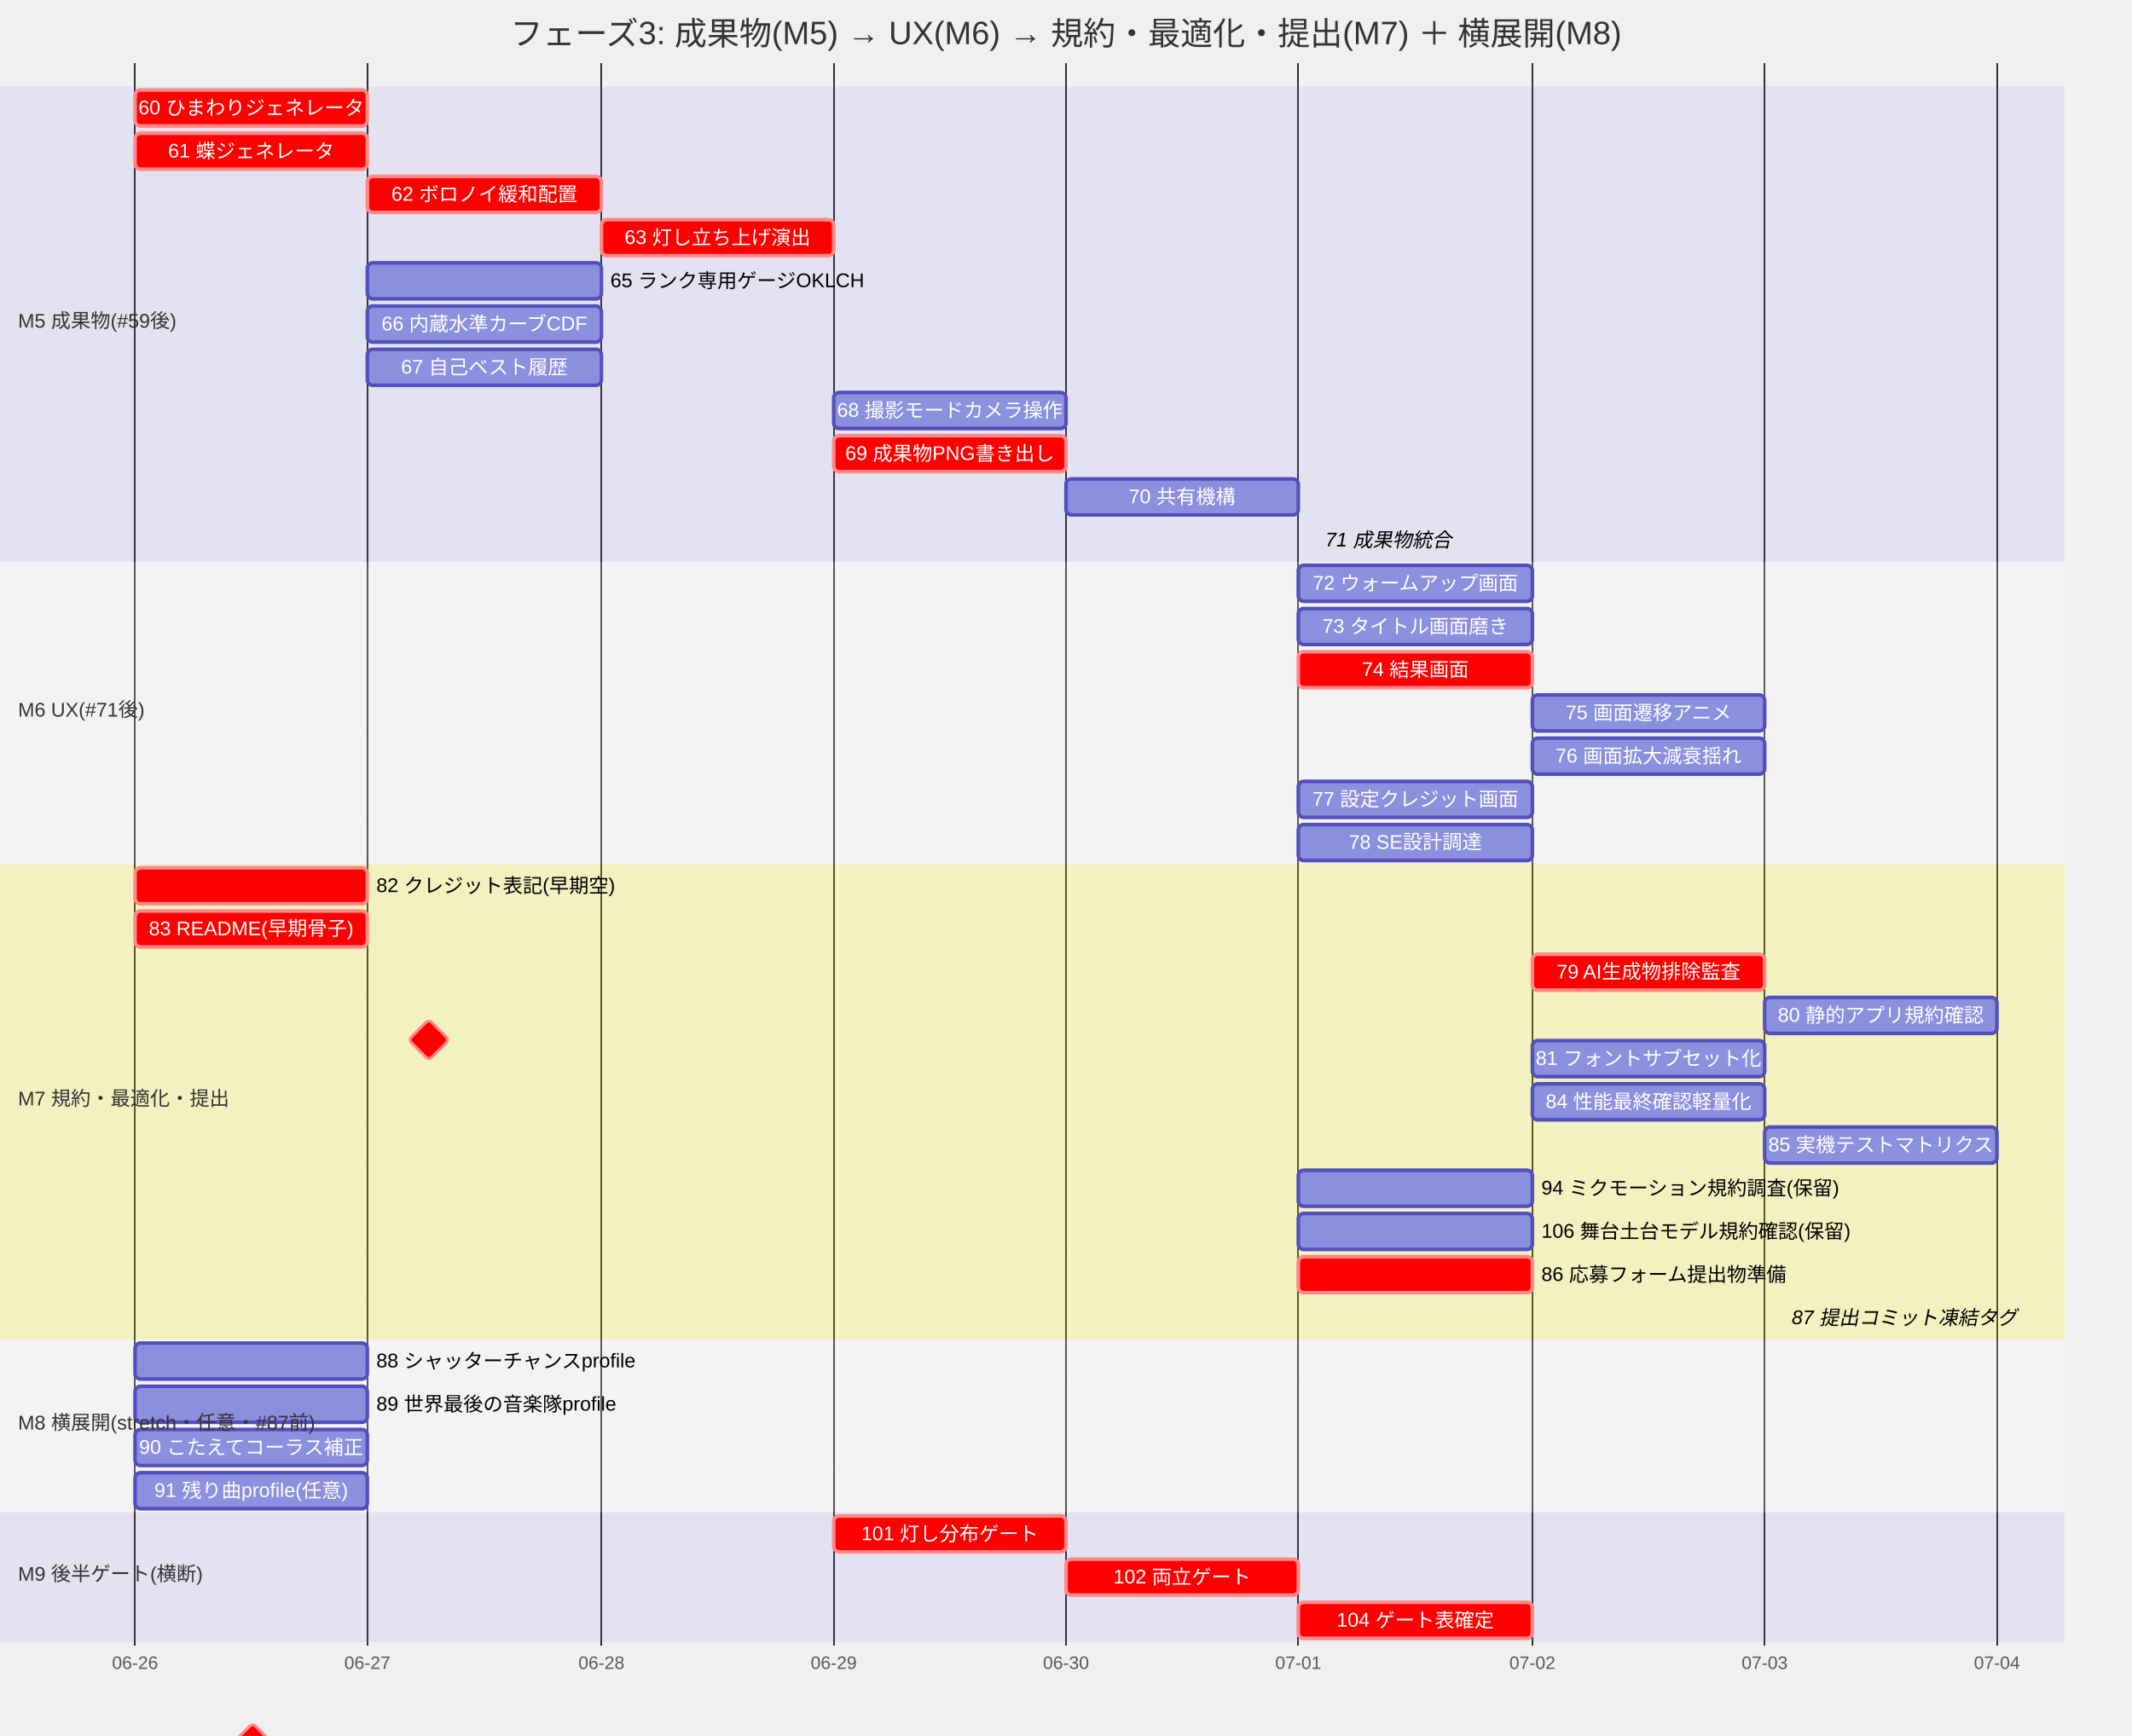
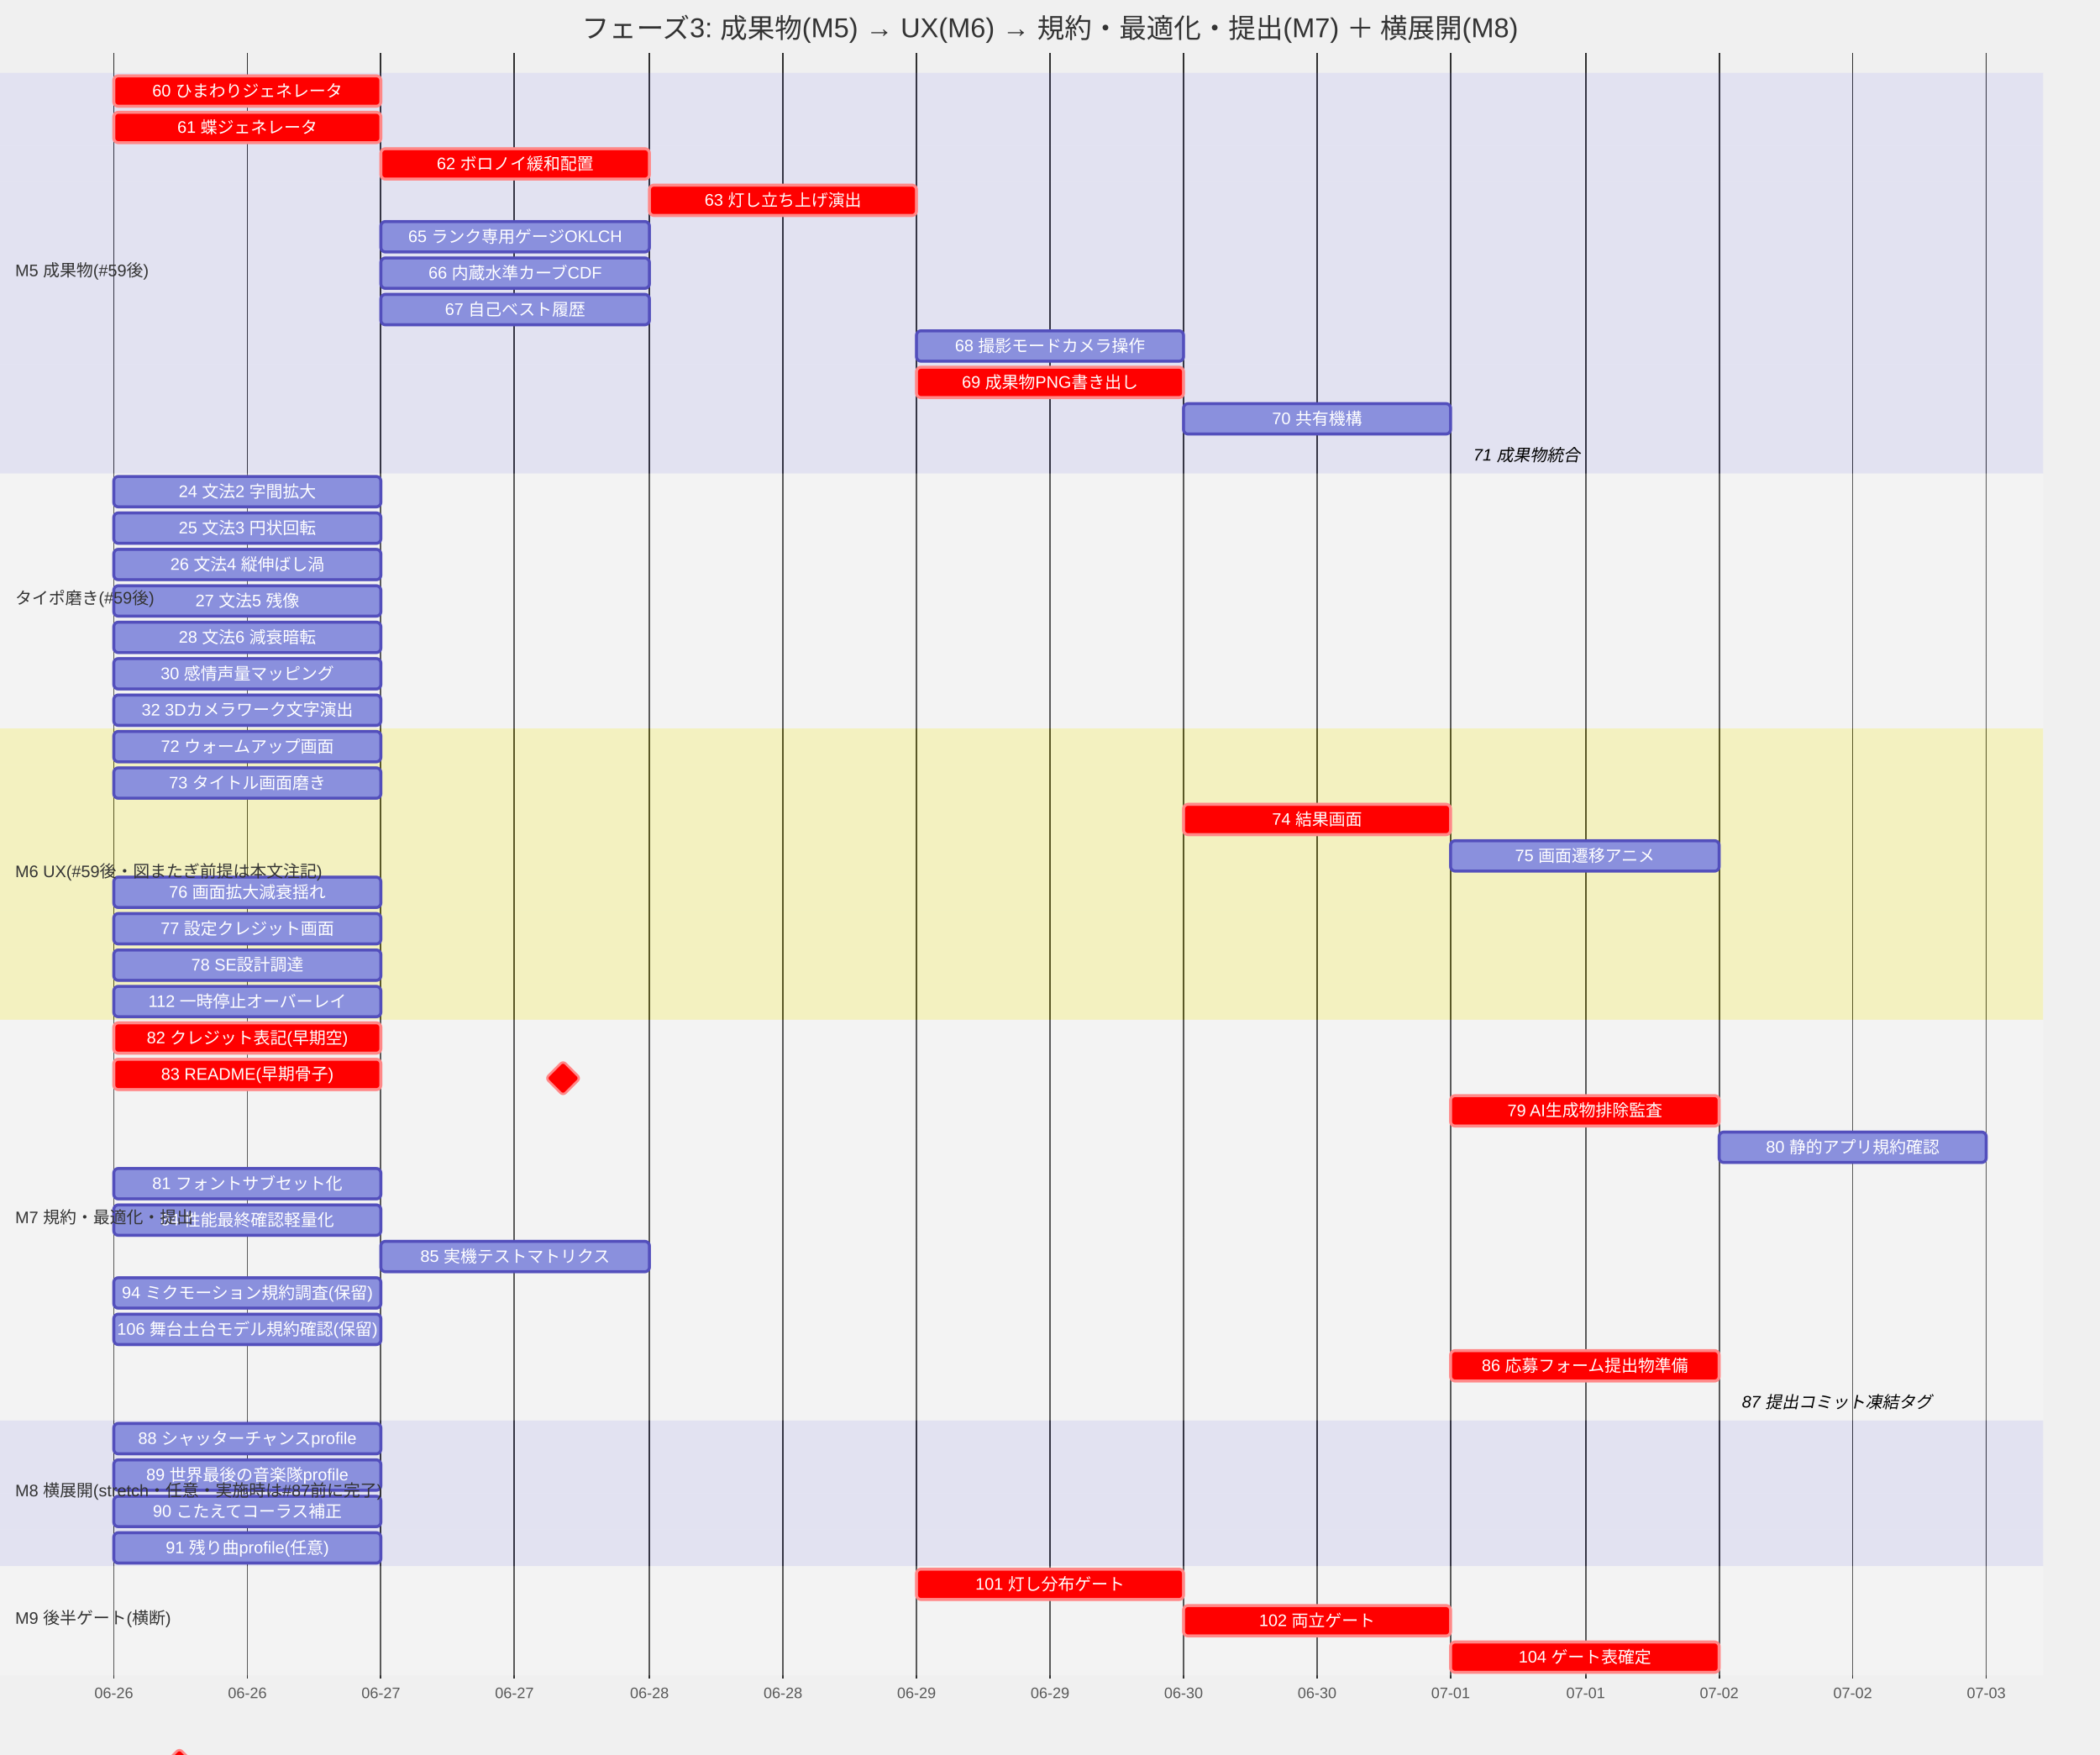
- <svg xmlns="http://www.w3.org/2000/svg" id="my-svg" width="100%" viewBox="0 0 1184 964" style="max-width: 1184px; background-color: white;" role="graphics-document document" aria-roledescription="gantt">
+ <svg xmlns="http://www.w3.org/2000/svg" id="my-svg" width="100%" viewBox="0 0 1384 1156" style="max-width: 1384px; background-color: white;" role="graphics-document document" aria-roledescription="gantt">
  <style>#my-svg{font-family:"trebuchet ms",verdana,arial,sans-serif;font-size:16px;fill:#333;}@keyframes edge-animation-frame{from{stroke-dashoffset:0;}}@keyframes dash{to{stroke-dashoffset:0;}}#my-svg .edge-animation-slow{stroke-dasharray:9,5!important;stroke-dashoffset:900;animation:dash 50s linear infinite;stroke-linecap:round;}#my-svg .edge-animation-fast{stroke-dasharray:9,5!important;stroke-dashoffset:900;animation:dash 20s linear infinite;stroke-linecap:round;}#my-svg .error-icon{fill:#552222;}#my-svg .error-text{fill:#552222;stroke:#552222;}#my-svg .edge-thickness-normal{stroke-width:1px;}#my-svg .edge-thickness-thick{stroke-width:3.5px;}#my-svg .edge-pattern-solid{stroke-dasharray:0;}#my-svg .edge-thickness-invisible{stroke-width:0;fill:none;}#my-svg .edge-pattern-dashed{stroke-dasharray:3;}#my-svg .edge-pattern-dotted{stroke-dasharray:2;}#my-svg .marker{fill:#333333;stroke:#333333;}#my-svg .marker.cross{stroke:#333333;}#my-svg svg{font-family:"trebuchet ms",verdana,arial,sans-serif;font-size:16px;}#my-svg p{margin:0;}#my-svg .mermaid-main-font{font-family:"trebuchet ms",verdana,arial,sans-serif;}#my-svg .exclude-range{fill:#eeeeee;}#my-svg .section{stroke:none;opacity:0.2;}#my-svg .section0{fill:rgba(102, 102, 255, 0.49);}#my-svg .section2{fill:#fff400;}#my-svg .section1,#my-svg .section3{fill:white;opacity:0.2;}#my-svg .sectionTitle0{fill:#333;}#my-svg .sectionTitle1{fill:#333;}#my-svg .sectionTitle2{fill:#333;}#my-svg .sectionTitle3{fill:#333;}#my-svg .sectionTitle{text-anchor:start;font-family:"trebuchet ms",verdana,arial,sans-serif;}#my-svg .grid .tick{stroke:lightgrey;opacity:0.8;shape-rendering:crispEdges;}#my-svg .grid .tick text{font-family:"trebuchet ms",verdana,arial,sans-serif;fill:#333;}#my-svg .grid path{stroke-width:0;}#my-svg .today{fill:none;stroke:red;stroke-width:2px;}#my-svg .task{stroke-width:2;}#my-svg .taskText{text-anchor:middle;font-family:"trebuchet ms",verdana,arial,sans-serif;}#my-svg .taskTextOutsideRight{fill:black;text-anchor:start;font-family:"trebuchet ms",verdana,arial,sans-serif;}#my-svg .taskTextOutsideLeft{fill:black;text-anchor:end;}#my-svg .task.clickable{cursor:pointer;}#my-svg .taskText.clickable{cursor:pointer;fill:#003163!important;font-weight:bold;}#my-svg .taskTextOutsideLeft.clickable{cursor:pointer;fill:#003163!important;font-weight:bold;}#my-svg .taskTextOutsideRight.clickable{cursor:pointer;fill:#003163!important;font-weight:bold;}#my-svg .taskText0,#my-svg .taskText1,#my-svg .taskText2,#my-svg .taskText3{fill:white;}#my-svg .task0,#my-svg .task1,#my-svg .task2,#my-svg .task3{fill:#8a90dd;stroke:#534fbc;}#my-svg .taskTextOutside0,#my-svg .taskTextOutside2{fill:black;}#my-svg .taskTextOutside1,#my-svg .taskTextOutside3{fill:black;}#my-svg .active0,#my-svg .active1,#my-svg .active2,#my-svg .active3{fill:#bfc7ff;stroke:#534fbc;}#my-svg .activeText0,#my-svg .activeText1,#my-svg .activeText2,#my-svg .activeText3{fill:black!important;}#my-svg .done0,#my-svg .done1,#my-svg .done2,#my-svg .done3{stroke:grey;fill:lightgrey;stroke-width:2;}#my-svg .doneText0,#my-svg .doneText1,#my-svg .doneText2,#my-svg .doneText3{fill:black!important;}#my-svg .doneText0.taskTextOutsideLeft,#my-svg .doneText0.taskTextOutsideRight,#my-svg .doneText1.taskTextOutsideLeft,#my-svg .doneText1.taskTextOutsideRight,#my-svg .doneText2.taskTextOutsideLeft,#my-svg .doneText2.taskTextOutsideRight,#my-svg .doneText3.taskTextOutsideLeft,#my-svg .doneText3.taskTextOutsideRight{fill:black!important;}#my-svg .crit0,#my-svg .crit1,#my-svg .crit2,#my-svg .crit3{stroke:#ff8888;fill:red;stroke-width:2;}#my-svg .activeCrit0,#my-svg .activeCrit1,#my-svg .activeCrit2,#my-svg .activeCrit3{stroke:#ff8888;fill:#bfc7ff;stroke-width:2;}#my-svg .doneCrit0,#my-svg .doneCrit1,#my-svg .doneCrit2,#my-svg .doneCrit3{stroke:#ff8888;fill:lightgrey;stroke-width:2;cursor:pointer;shape-rendering:crispEdges;}#my-svg .milestone{transform:rotate(45deg) scale(0.8,0.8);}#my-svg .milestoneText{font-style:italic;}#my-svg .doneCritText0,#my-svg .doneCritText1,#my-svg .doneCritText2,#my-svg .doneCritText3{fill:black!important;}#my-svg .doneCritText0.taskTextOutsideLeft,#my-svg .doneCritText0.taskTextOutsideRight,#my-svg .doneCritText1.taskTextOutsideLeft,#my-svg .doneCritText1.taskTextOutsideRight,#my-svg .doneCritText2.taskTextOutsideLeft,#my-svg .doneCritText2.taskTextOutsideRight,#my-svg .doneCritText3.taskTextOutsideLeft,#my-svg .doneCritText3.taskTextOutsideRight{fill:black!important;}#my-svg .vert{stroke:navy;}#my-svg .vertText{font-size:15px;text-anchor:middle;fill:navy!important;}#my-svg .activeCritText0,#my-svg .activeCritText1,#my-svg .activeCritText2,#my-svg .activeCritText3{fill:black!important;}#my-svg .titleText{text-anchor:middle;font-size:18px;fill:#333;font-family:"trebuchet ms",verdana,arial,sans-serif;}#my-svg .node .neo-node{stroke:#9370DB;}#my-svg [data-look="neo"].node rect,#my-svg [data-look="neo"].cluster rect,#my-svg [data-look="neo"].node polygon{stroke:#9370DB;filter:drop-shadow(1px 2px 2px rgba(185, 185, 185, 1));}#my-svg [data-look="neo"].node path{stroke:#9370DB;stroke-width:1px;}#my-svg [data-look="neo"].node .outer-path{filter:drop-shadow(1px 2px 2px rgba(185, 185, 185, 1));}#my-svg [data-look="neo"].node .neo-line path{stroke:#9370DB;filter:none;}#my-svg [data-look="neo"].node circle{stroke:#9370DB;filter:drop-shadow(1px 2px 2px rgba(185, 185, 185, 1));}#my-svg [data-look="neo"].node circle .state-start{fill:#000000;}#my-svg [data-look="neo"].icon-shape .icon{fill:#9370DB;filter:drop-shadow(1px 2px 2px rgba(185, 185, 185, 1));}#my-svg [data-look="neo"].icon-shape .icon-neo path{stroke:#9370DB;filter:drop-shadow(1px 2px 2px rgba(185, 185, 185, 1));}#my-svg :root{--mermaid-font-family:"trebuchet ms",verdana,arial,sans-serif;}</style>
  <g />
-   <g class="grid" transform="translate(75, 914)" fill="none" font-size="10" font-family="sans-serif" text-anchor="middle">
-     <path class="domain" stroke="currentColor" d="M0,-879V0H1034V-879" />
+   <g class="grid" transform="translate(75, 1106)" fill="none" font-size="10" font-family="sans-serif" text-anchor="middle">
+     <path class="domain" stroke="currentColor" d="M0,-1071V0H1234V-1071" />
    <g class="tick" opacity="1" transform="translate(0,0)">
-       <line stroke="currentColor" y2="-879" />
+       <line stroke="currentColor" y2="-1071" />
      <text fill="#000" y="3" dy="1em" stroke="none" font-size="10" style="text-anchor: middle;">06-26</text>
    </g>
-     <g class="tick" opacity="1" transform="translate(129,0)">
-       <line stroke="currentColor" y2="-879" />
+     <g class="tick" opacity="1" transform="translate(88,0)">
+       <line stroke="currentColor" y2="-1071" />
+       <text fill="#000" y="3" dy="1em" stroke="none" font-size="10" style="text-anchor: middle;">06-26</text>
+     </g>
+     <g class="tick" opacity="1" transform="translate(176,0)">
+       <line stroke="currentColor" y2="-1071" />
      <text fill="#000" y="3" dy="1em" stroke="none" font-size="10" style="text-anchor: middle;">06-27</text>
    </g>
-     <g class="tick" opacity="1" transform="translate(259,0)">
-       <line stroke="currentColor" y2="-879" />
+     <g class="tick" opacity="1" transform="translate(264,0)">
+       <line stroke="currentColor" y2="-1071" />
+       <text fill="#000" y="3" dy="1em" stroke="none" font-size="10" style="text-anchor: middle;">06-27</text>
+     </g>
+     <g class="tick" opacity="1" transform="translate(353,0)">
+       <line stroke="currentColor" y2="-1071" />
      <text fill="#000" y="3" dy="1em" stroke="none" font-size="10" style="text-anchor: middle;">06-28</text>
    </g>
-     <g class="tick" opacity="1" transform="translate(388,0)">
-       <line stroke="currentColor" y2="-879" />
+     <g class="tick" opacity="1" transform="translate(441,0)">
+       <line stroke="currentColor" y2="-1071" />
+       <text fill="#000" y="3" dy="1em" stroke="none" font-size="10" style="text-anchor: middle;">06-28</text>
+     </g>
+     <g class="tick" opacity="1" transform="translate(529,0)">
+       <line stroke="currentColor" y2="-1071" />
      <text fill="#000" y="3" dy="1em" stroke="none" font-size="10" style="text-anchor: middle;">06-29</text>
    </g>
-     <g class="tick" opacity="1" transform="translate(517,0)">
-       <line stroke="currentColor" y2="-879" />
+     <g class="tick" opacity="1" transform="translate(617,0)">
+       <line stroke="currentColor" y2="-1071" />
+       <text fill="#000" y="3" dy="1em" stroke="none" font-size="10" style="text-anchor: middle;">06-29</text>
+     </g>
+     <g class="tick" opacity="1" transform="translate(705,0)">
+       <line stroke="currentColor" y2="-1071" />
      <text fill="#000" y="3" dy="1em" stroke="none" font-size="10" style="text-anchor: middle;">06-30</text>
    </g>
-     <g class="tick" opacity="1" transform="translate(646,0)">
-       <line stroke="currentColor" y2="-879" />
+     <g class="tick" opacity="1" transform="translate(793,0)">
+       <line stroke="currentColor" y2="-1071" />
+       <text fill="#000" y="3" dy="1em" stroke="none" font-size="10" style="text-anchor: middle;">06-30</text>
+     </g>
+     <g class="tick" opacity="1" transform="translate(881,0)">
+       <line stroke="currentColor" y2="-1071" />
      <text fill="#000" y="3" dy="1em" stroke="none" font-size="10" style="text-anchor: middle;">07-01</text>
    </g>
-     <g class="tick" opacity="1" transform="translate(776,0)">
-       <line stroke="currentColor" y2="-879" />
+     <g class="tick" opacity="1" transform="translate(970,0)">
+       <line stroke="currentColor" y2="-1071" />
+       <text fill="#000" y="3" dy="1em" stroke="none" font-size="10" style="text-anchor: middle;">07-01</text>
+     </g>
+     <g class="tick" opacity="1" transform="translate(1058,0)">
+       <line stroke="currentColor" y2="-1071" />
      <text fill="#000" y="3" dy="1em" stroke="none" font-size="10" style="text-anchor: middle;">07-02</text>
    </g>
-     <g class="tick" opacity="1" transform="translate(905,0)">
-       <line stroke="currentColor" y2="-879" />
+     <g class="tick" opacity="1" transform="translate(1146,0)">
+       <line stroke="currentColor" y2="-1071" />
+       <text fill="#000" y="3" dy="1em" stroke="none" font-size="10" style="text-anchor: middle;">07-02</text>
+     </g>
+     <g class="tick" opacity="1" transform="translate(1234,0)">
+       <line stroke="currentColor" y2="-1071" />
      <text fill="#000" y="3" dy="1em" stroke="none" font-size="10" style="text-anchor: middle;">07-03</text>
    </g>
-     <g class="tick" opacity="1" transform="translate(1034,0)">
-       <line stroke="currentColor" y2="-879" />
-       <text fill="#000" y="3" dy="1em" stroke="none" font-size="10" style="text-anchor: middle;">07-04</text>
-     </g>
  </g>
  <g>
-     <rect x="0" y="48" width="1146.5" height="24" class="section section0" />
-     <rect x="0" y="72" width="1146.5" height="24" class="section section0" />
-     <rect x="0" y="480" width="1146.5" height="24" class="section section2" />
-     <rect x="0" y="504" width="1146.5" height="24" class="section section2" />
-     <rect x="0" y="744" width="1146.5" height="24" class="section section3" />
-     <rect x="0" y="768" width="1146.5" height="24" class="section section3" />
-     <rect x="0" y="792" width="1146.5" height="24" class="section section3" />
-     <rect x="0" y="816" width="1146.5" height="24" class="section section3" />
-     <rect x="0" y="96" width="1146.5" height="24" class="section section0" />
-     <rect x="0" y="144" width="1146.5" height="24" class="section section0" />
-     <rect x="0" y="168" width="1146.5" height="24" class="section section0" />
-     <rect x="0" y="192" width="1146.5" height="24" class="section section0" />
-     <rect x="0" y="120" width="1146.5" height="24" class="section section0" />
-     <rect x="0" y="216" width="1146.5" height="24" class="section section0" />
-     <rect x="0" y="240" width="1146.5" height="24" class="section section0" />
-     <rect x="0" y="840" width="1146.5" height="24" class="section section0" />
-     <rect x="0" y="264" width="1146.5" height="24" class="section section0" />
-     <rect x="0" y="864" width="1146.5" height="24" class="section section0" />
-     <rect x="0" y="288" width="1146.5" height="24" class="section section0" />
-     <rect x="0" y="312" width="1146.5" height="24" class="section section1" />
-     <rect x="0" y="336" width="1146.5" height="24" class="section section1" />
-     <rect x="0" y="360" width="1146.5" height="24" class="section section1" />
-     <rect x="0" y="432" width="1146.5" height="24" class="section section1" />
-     <rect x="0" y="456" width="1146.5" height="24" class="section section1" />
-     <rect x="0" y="648" width="1146.5" height="24" class="section section2" />
-     <rect x="0" y="672" width="1146.5" height="24" class="section section2" />
-     <rect x="0" y="696" width="1146.5" height="24" class="section section2" />
-     <rect x="0" y="888" width="1146.5" height="24" class="section section0" />
-     <rect x="0" y="384" width="1146.5" height="24" class="section section1" />
-     <rect x="0" y="408" width="1146.5" height="24" class="section section1" />
-     <rect x="0" y="528" width="1146.5" height="24" class="section section2" />
-     <rect x="0" y="576" width="1146.5" height="24" class="section section2" />
-     <rect x="0" y="600" width="1146.5" height="24" class="section section2" />
-     <rect x="0" y="552" width="1146.5" height="24" class="section section2" />
-     <rect x="0" y="624" width="1146.5" height="24" class="section section2" />
-     <rect x="0" y="720" width="1146.5" height="24" class="section section2" />
+     <rect x="0" y="48" width="1346.5" height="24" class="section section0" />
+     <rect x="0" y="72" width="1346.5" height="24" class="section section0" />
+     <rect x="0" y="312" width="1346.5" height="24" class="section section1" />
+     <rect x="0" y="336" width="1346.5" height="24" class="section section1" />
+     <rect x="0" y="360" width="1346.5" height="24" class="section section1" />
+     <rect x="0" y="384" width="1346.5" height="24" class="section section1" />
+     <rect x="0" y="408" width="1346.5" height="24" class="section section1" />
+     <rect x="0" y="432" width="1346.5" height="24" class="section section1" />
+     <rect x="0" y="456" width="1346.5" height="24" class="section section1" />
+     <rect x="0" y="480" width="1346.5" height="24" class="section section2" />
+     <rect x="0" y="504" width="1346.5" height="24" class="section section2" />
+     <rect x="0" y="576" width="1346.5" height="24" class="section section2" />
+     <rect x="0" y="600" width="1346.5" height="24" class="section section2" />
+     <rect x="0" y="624" width="1346.5" height="24" class="section section2" />
+     <rect x="0" y="648" width="1346.5" height="24" class="section section2" />
+     <rect x="0" y="672" width="1346.5" height="24" class="section section3" />
+     <rect x="0" y="696" width="1346.5" height="24" class="section section3" />
+     <rect x="0" y="768" width="1346.5" height="24" class="section section3" />
+     <rect x="0" y="792" width="1346.5" height="24" class="section section3" />
+     <rect x="0" y="840" width="1346.5" height="24" class="section section3" />
+     <rect x="0" y="864" width="1346.5" height="24" class="section section3" />
+     <rect x="0" y="936" width="1346.5" height="24" class="section section0" />
+     <rect x="0" y="960" width="1346.5" height="24" class="section section0" />
+     <rect x="0" y="984" width="1346.5" height="24" class="section section0" />
+     <rect x="0" y="1008" width="1346.5" height="24" class="section section0" />
+     <rect x="0" y="96" width="1346.5" height="24" class="section section0" />
+     <rect x="0" y="144" width="1346.5" height="24" class="section section0" />
+     <rect x="0" y="168" width="1346.5" height="24" class="section section0" />
+     <rect x="0" y="192" width="1346.5" height="24" class="section section0" />
+     <rect x="0" y="816" width="1346.5" height="24" class="section section3" />
+     <rect x="0" y="120" width="1346.5" height="24" class="section section0" />
+     <rect x="0" y="216" width="1346.5" height="24" class="section section0" />
+     <rect x="0" y="240" width="1346.5" height="24" class="section section0" />
+     <rect x="0" y="1032" width="1346.5" height="24" class="section section1" />
+     <rect x="0" y="264" width="1346.5" height="24" class="section section0" />
+     <rect x="0" y="528" width="1346.5" height="24" class="section section2" />
+     <rect x="0" y="1056" width="1346.5" height="24" class="section section1" />
+     <rect x="0" y="288" width="1346.5" height="24" class="section section0" />
+     <rect x="0" y="552" width="1346.5" height="24" class="section section2" />
+     <rect x="0" y="720" width="1346.5" height="24" class="section section3" />
+     <rect x="0" y="888" width="1346.5" height="24" class="section section3" />
+     <rect x="0" y="1080" width="1346.5" height="24" class="section section1" />
+     <rect x="0" y="744" width="1346.5" height="24" class="section section3" />
+     <rect x="0" y="912" width="1346.5" height="24" class="section section3" />
  </g>
  <g>
-     <rect id="my-svg-i60" rx="3" ry="3" x="75" y="50" width="129" height="20" transform-origin="139.5px 60px" class="task crit0" />
-     <rect id="my-svg-i61" rx="3" ry="3" x="75" y="74" width="129" height="20" transform-origin="139.5px 84px" class="task crit0" />
-     <rect id="my-svg-i82" rx="3" ry="3" x="75" y="482" width="129" height="20" transform-origin="139.5px 492px" class="task crit2" />
-     <rect id="my-svg-i83" rx="3" ry="3" x="75" y="506" width="129" height="20" transform-origin="139.5px 516px" class="task crit2" />
-     <rect id="my-svg-i88" rx="3" ry="3" x="75" y="746" width="129" height="20" transform-origin="139.5px 756px" class="task task3" />
-     <rect id="my-svg-i89" rx="3" ry="3" x="75" y="770" width="129" height="20" transform-origin="139.5px 780px" class="task task3" />
-     <rect id="my-svg-i90" rx="3" ry="3" x="75" y="794" width="129" height="20" transform-origin="139.5px 804px" class="task task3" />
-     <rect id="my-svg-i91" rx="3" ry="3" x="75" y="818" width="129" height="20" transform-origin="139.5px 828px" class="task task3" />
-     <rect id="my-svg-i62" rx="3" ry="3" x="204" y="98" width="130" height="20" transform-origin="269px 108px" class="task crit0" />
-     <rect id="my-svg-i65" rx="3" ry="3" x="204" y="146" width="130" height="20" transform-origin="269px 156px" class="task task0" />
-     <rect id="my-svg-i66" rx="3" ry="3" x="204" y="170" width="130" height="20" transform-origin="269px 180px" class="task task0" />
-     <rect id="my-svg-i67" rx="3" ry="3" x="204" y="194" width="130" height="20" transform-origin="269px 204px" class="task task0" />
-     <rect id="my-svg-i63" rx="3" ry="3" x="334" y="122" width="129" height="20" transform-origin="398.5px 132px" class="task crit0" />
-     <rect id="my-svg-i68" rx="3" ry="3" x="463" y="218" width="129" height="20" transform-origin="527.5px 228px" class="task task0" />
-     <rect id="my-svg-i69" rx="3" ry="3" x="463" y="242" width="129" height="20" transform-origin="527.5px 252px" class="task crit0" />
-     <rect id="my-svg-i101" rx="3" ry="3" x="463" y="842" width="129" height="20" transform-origin="527.5px 852px" class="task crit0" />
-     <rect id="my-svg-i70" rx="3" ry="3" x="592" y="266" width="129" height="20" transform-origin="656.5px 276px" class="task task0" />
-     <rect id="my-svg-i102" rx="3" ry="3" x="592" y="866" width="129" height="20" transform-origin="656.5px 876px" class="task crit0" />
-     <rect id="my-svg-i71" rx="3" ry="3" x="711" y="290" width="20" height="20" transform-origin="721px 300px" class="task milestone  crit0" />
-     <rect id="my-svg-i72" rx="3" ry="3" x="721" y="314" width="130" height="20" transform-origin="786px 324px" class="task task1" />
-     <rect id="my-svg-i73" rx="3" ry="3" x="721" y="338" width="130" height="20" transform-origin="786px 348px" class="task task1" />
-     <rect id="my-svg-i74" rx="3" ry="3" x="721" y="362" width="130" height="20" transform-origin="786px 372px" class="task crit1" />
-     <rect id="my-svg-i77" rx="3" ry="3" x="721" y="434" width="130" height="20" transform-origin="786px 444px" class="task task1" />
-     <rect id="my-svg-i78" rx="3" ry="3" x="721" y="458" width="130" height="20" transform-origin="786px 468px" class="task task1" />
-     <rect id="my-svg-i94" rx="3" ry="3" x="721" y="650" width="130" height="20" transform-origin="786px 660px" class="task task2" />
-     <rect id="my-svg-i106" rx="3" ry="3" x="721" y="674" width="130" height="20" transform-origin="786px 684px" class="task task2" />
-     <rect id="my-svg-i86" rx="3" ry="3" x="721" y="698" width="130" height="20" transform-origin="786px 708px" class="task crit2" />
-     <rect id="my-svg-i104" rx="3" ry="3" x="721" y="890" width="130" height="20" transform-origin="786px 900px" class="task crit0" />
-     <rect id="my-svg-i75" rx="3" ry="3" x="851" y="386" width="129" height="20" transform-origin="915.5px 396px" class="task task1" />
-     <rect id="my-svg-i76" rx="3" ry="3" x="851" y="410" width="129" height="20" transform-origin="915.5px 420px" class="task task1" />
-     <rect id="my-svg-i79" rx="3" ry="3" x="851" y="530" width="129" height="20" transform-origin="915.5px 540px" class="task crit2" />
-     <rect id="my-svg-i81" rx="3" ry="3" x="851" y="578" width="129" height="20" transform-origin="915.5px 588px" class="task task2" />
-     <rect id="my-svg-i84" rx="3" ry="3" x="851" y="602" width="129" height="20" transform-origin="915.5px 612px" class="task task2" />
-     <rect id="my-svg-i80" rx="3" ry="3" x="980" y="554" width="129" height="20" transform-origin="1044.5px 564px" class="task task2" />
-     <rect id="my-svg-i85" rx="3" ry="3" x="980" y="626" width="129" height="20" transform-origin="1044.5px 636px" class="task task2" />
-     <rect id="my-svg-i87" rx="3" ry="3" x="970" y="722" width="20" height="20" transform-origin="980px 732px" class="task milestone  crit2" />
-     <text id="my-svg-i60-text" font-size="11" x="139.5" y="63.5" class="taskText taskText0  critText0 width-124.859375">60 ひまわりジェネレータ    </text>
-     <text id="my-svg-i61-text" font-size="11" x="139.5" y="87.5" class="taskText taskText0  critText0 width-91.859375">61 蝶ジェネレータ         </text>
-     <text id="my-svg-i82-text" font-size="11" x="209" y="495.5" class="taskTextOutsideRight taskTextOutside2  critText2 width-132.9375">82 クレジット表記(早期空)   </text>
-     <text id="my-svg-i83-text" font-size="11" x="139.5" y="519.5" class="taskText taskText2  critText2 width-106.15625">83 README(早期骨子)       </text>
-     <text id="my-svg-i88-text" font-size="11" x="209" y="759.5" class="taskTextOutsideRight taskTextOutside3  width-146.28125">88 シャッターチャンスprofile </text>
-     <text id="my-svg-i89-text" font-size="11" x="209" y="783.5" class="taskTextOutsideRight taskTextOutside3  width-135.609375">89 世界最後の音楽隊profile  </text>
-     <text id="my-svg-i90-text" font-size="11" x="139.5" y="807.5" class="taskText taskText3  width-124.09375">90 こたえてコーラス補正     </text>
-     <text id="my-svg-i91-text" font-size="11" x="139.5" y="831.5" class="taskText taskText3  width-110.6875">91 残り曲profile(任意)     </text>
-     <text id="my-svg-i62-text" font-size="11" x="269" y="111.5" class="taskText taskText0  critText0 width-102.859375">62 ボロノイ緩和配置        </text>
-     <text id="my-svg-i65-text" font-size="11" x="339" y="159.5" class="taskTextOutsideRight taskTextOutside0  width-135.734375">65 ランク専用ゲージOKLCH   </text>
-     <text id="my-svg-i66-text" font-size="11" x="269" y="183.5" class="taskText taskText0  width-110.51675415039062">66 内蔵水準カーブCDF       </text>
-     <text id="my-svg-i67-text" font-size="11" x="269" y="207.5" class="taskText taskText0  width-92.078125">67 自己ベスト履歴          </text>
-     <text id="my-svg-i63-text" font-size="11" x="398.5" y="135.5" class="taskText taskText0  critText0 width-102.859375">63 灯し立ち上げ演出        </text>
-     <text id="my-svg-i68-text" font-size="11" x="527.5" y="231.5" class="taskText taskText0  width-124.859375">68 撮影モードカメラ操作     </text>
-     <text id="my-svg-i69-text" font-size="11" x="527.5" y="255.5" class="taskText taskText0  critText0 width-112.453125">69 成果物PNG書き出し       </text>
-     <text id="my-svg-i101-text" font-size="11" x="527.5" y="855.5" class="taskText taskText0  critText0 width-97.625">101 灯し分布ゲート         </text>
-     <text id="my-svg-i70-text" font-size="11" x="656.5" y="279.5" class="taskText taskText0  width-58.859375">70 共有機構               </text>
-     <text id="my-svg-i102-text" font-size="11" x="656.5" y="879.5" class="taskText taskText0  critText0 width-75.625">102 両立ゲート            </text>
-     <text id="my-svg-i71-text" font-size="11" x="736" y="303.5" class="taskTextOutsideRight taskTextOutside0  critText0 milestoneText width-69.859375">71 成果物統合             </text>
-     <text id="my-svg-i72-text" font-size="11" x="786" y="327.5" class="taskText taskText1  width-113.53125">72 ウォームアップ画面      </text>
-     <text id="my-svg-i73-text" font-size="11" x="786" y="351.5" class="taskText taskText1  width-102.859375">73 タイトル画面磨き        </text>
-     <text id="my-svg-i74-text" font-size="11" x="786" y="375.5" class="taskText taskText1  critText1 width-58.859375">74 結果画面               </text>
-     <text id="my-svg-i77-text" font-size="11" x="786" y="447.5" class="taskText taskText1  width-113.859375">77 設定クレジット画面       </text>
-     <text id="my-svg-i78-text" font-size="11" x="786" y="471.5" class="taskText taskText1  width-70.046875">78 SE設計調達             </text>
-     <text id="my-svg-i94-text" font-size="11" x="856" y="663.5" class="taskTextOutsideRight taskTextOutside2  width-165.71875">94 ミクモーション規約調査(保留) </text>
-     <text id="my-svg-i106-text" font-size="11" x="856" y="687.5" class="taskTextOutsideRight taskTextOutside2  width-171.703125">106 舞台土台モデル規約確認(保留) </text>
-     <text id="my-svg-i86-text" font-size="11" x="856" y="711.5" class="taskTextOutsideRight taskTextOutside2  critText2 width-135.53125">86 応募フォーム提出物準備   </text>
-     <text id="my-svg-i104-text" font-size="11" x="786" y="903.5" class="taskText taskText0  critText0 width-86.625">104 ゲート表確定          </text>
-     <text id="my-svg-i75-text" font-size="11" x="915.5" y="399.5" class="taskText taskText1  width-91.640625">75 画面遷移アニメ          </text>
-     <text id="my-svg-i76-text" font-size="11" x="915.5" y="423.5" class="taskText taskText1  width-102.859375">76 画面拡大減衰揺れ        </text>
-     <text id="my-svg-i79-text" font-size="11" x="915.5" y="543.5" class="taskText taskText2  critText2 width-100.796875">79 AI生成物排除監査        </text>
-     <text id="my-svg-i81-text" font-size="11" x="915.5" y="591.5" class="taskText taskText2  width-124.859375">81 フォントサブセット化     </text>
-     <text id="my-svg-i84-text" font-size="11" x="915.5" y="615.5" class="taskText taskText2  width-113.859375">84 性能最終確認軽量化       </text>
-     <text id="my-svg-i80-text" font-size="11" x="1044.5" y="567.5" class="taskText taskText2  width-113.859375">80 静的アプリ規約確認       </text>
-     <text id="my-svg-i85-text" font-size="11" x="1044.5" y="639.5" class="taskText taskText2  width-124.53125">85 実機テストマトリクス     </text>
-     <text id="my-svg-i87-text" font-size="11" x="995" y="735.5" class="taskTextOutsideRight taskTextOutside2  critText2 milestoneText width-124.859375">87 提出コミット凍結タグ     </text>
+     <rect id="my-svg-i60" rx="3" ry="3" x="75" y="50" width="176" height="20" transform-origin="163px 60px" class="task crit0" />
+     <rect id="my-svg-i61" rx="3" ry="3" x="75" y="74" width="176" height="20" transform-origin="163px 84px" class="task crit0" />
+     <rect id="my-svg-i24" rx="3" ry="3" x="75" y="314" width="176" height="20" transform-origin="163px 324px" class="task task1" />
+     <rect id="my-svg-i25" rx="3" ry="3" x="75" y="338" width="176" height="20" transform-origin="163px 348px" class="task task1" />
+     <rect id="my-svg-i26" rx="3" ry="3" x="75" y="362" width="176" height="20" transform-origin="163px 372px" class="task task1" />
+     <rect id="my-svg-i27" rx="3" ry="3" x="75" y="386" width="176" height="20" transform-origin="163px 396px" class="task task1" />
+     <rect id="my-svg-i28" rx="3" ry="3" x="75" y="410" width="176" height="20" transform-origin="163px 420px" class="task task1" />
+     <rect id="my-svg-i30" rx="3" ry="3" x="75" y="434" width="176" height="20" transform-origin="163px 444px" class="task task1" />
+     <rect id="my-svg-i32" rx="3" ry="3" x="75" y="458" width="176" height="20" transform-origin="163px 468px" class="task task1" />
+     <rect id="my-svg-i72" rx="3" ry="3" x="75" y="482" width="176" height="20" transform-origin="163px 492px" class="task task2" />
+     <rect id="my-svg-i73" rx="3" ry="3" x="75" y="506" width="176" height="20" transform-origin="163px 516px" class="task task2" />
+     <rect id="my-svg-i76" rx="3" ry="3" x="75" y="578" width="176" height="20" transform-origin="163px 588px" class="task task2" />
+     <rect id="my-svg-i77" rx="3" ry="3" x="75" y="602" width="176" height="20" transform-origin="163px 612px" class="task task2" />
+     <rect id="my-svg-i78" rx="3" ry="3" x="75" y="626" width="176" height="20" transform-origin="163px 636px" class="task task2" />
+     <rect id="my-svg-i112" rx="3" ry="3" x="75" y="650" width="176" height="20" transform-origin="163px 660px" class="task task2" />
+     <rect id="my-svg-i82" rx="3" ry="3" x="75" y="674" width="176" height="20" transform-origin="163px 684px" class="task crit3" />
+     <rect id="my-svg-i83" rx="3" ry="3" x="75" y="698" width="176" height="20" transform-origin="163px 708px" class="task crit3" />
+     <rect id="my-svg-i81" rx="3" ry="3" x="75" y="770" width="176" height="20" transform-origin="163px 780px" class="task task3" />
+     <rect id="my-svg-i84" rx="3" ry="3" x="75" y="794" width="176" height="20" transform-origin="163px 804px" class="task task3" />
+     <rect id="my-svg-i94" rx="3" ry="3" x="75" y="842" width="176" height="20" transform-origin="163px 852px" class="task task3" />
+     <rect id="my-svg-i106" rx="3" ry="3" x="75" y="866" width="176" height="20" transform-origin="163px 876px" class="task task3" />
+     <rect id="my-svg-i88" rx="3" ry="3" x="75" y="938" width="176" height="20" transform-origin="163px 948px" class="task task0" />
+     <rect id="my-svg-i89" rx="3" ry="3" x="75" y="962" width="176" height="20" transform-origin="163px 972px" class="task task0" />
+     <rect id="my-svg-i90" rx="3" ry="3" x="75" y="986" width="176" height="20" transform-origin="163px 996px" class="task task0" />
+     <rect id="my-svg-i91" rx="3" ry="3" x="75" y="1010" width="176" height="20" transform-origin="163px 1020px" class="task task0" />
+     <rect id="my-svg-i62" rx="3" ry="3" x="251" y="98" width="177" height="20" transform-origin="339.5px 108px" class="task crit0" />
+     <rect id="my-svg-i65" rx="3" ry="3" x="251" y="146" width="177" height="20" transform-origin="339.5px 156px" class="task task0" />
+     <rect id="my-svg-i66" rx="3" ry="3" x="251" y="170" width="177" height="20" transform-origin="339.5px 180px" class="task task0" />
+     <rect id="my-svg-i67" rx="3" ry="3" x="251" y="194" width="177" height="20" transform-origin="339.5px 204px" class="task task0" />
+     <rect id="my-svg-i85" rx="3" ry="3" x="251" y="818" width="177" height="20" transform-origin="339.5px 828px" class="task task3" />
+     <rect id="my-svg-i63" rx="3" ry="3" x="428" y="122" width="176" height="20" transform-origin="516px 132px" class="task crit0" />
+     <rect id="my-svg-i68" rx="3" ry="3" x="604" y="218" width="176" height="20" transform-origin="692px 228px" class="task task0" />
+     <rect id="my-svg-i69" rx="3" ry="3" x="604" y="242" width="176" height="20" transform-origin="692px 252px" class="task crit0" />
+     <rect id="my-svg-i101" rx="3" ry="3" x="604" y="1034" width="176" height="20" transform-origin="692px 1044px" class="task crit1" />
+     <rect id="my-svg-i70" rx="3" ry="3" x="780" y="266" width="176" height="20" transform-origin="868px 276px" class="task task0" />
+     <rect id="my-svg-i74" rx="3" ry="3" x="780" y="530" width="176" height="20" transform-origin="868px 540px" class="task crit2" />
+     <rect id="my-svg-i102" rx="3" ry="3" x="780" y="1058" width="176" height="20" transform-origin="868px 1068px" class="task crit1" />
+     <rect id="my-svg-i71" rx="3" ry="3" x="946" y="290" width="20" height="20" transform-origin="956px 300px" class="task milestone  crit0" />
+     <rect id="my-svg-i75" rx="3" ry="3" x="956" y="554" width="177" height="20" transform-origin="1044.5px 564px" class="task task2" />
+     <rect id="my-svg-i79" rx="3" ry="3" x="956" y="722" width="177" height="20" transform-origin="1044.5px 732px" class="task crit3" />
+     <rect id="my-svg-i86" rx="3" ry="3" x="956" y="890" width="177" height="20" transform-origin="1044.5px 900px" class="task crit3" />
+     <rect id="my-svg-i104" rx="3" ry="3" x="956" y="1082" width="177" height="20" transform-origin="1044.5px 1092px" class="task crit1" />
+     <rect id="my-svg-i80" rx="3" ry="3" x="1133" y="746" width="176" height="20" transform-origin="1221px 756px" class="task task3" />
+     <rect id="my-svg-i87" rx="3" ry="3" x="1123" y="914" width="20" height="20" transform-origin="1133px 924px" class="task milestone  crit3" />
+     <text id="my-svg-i60-text" font-size="11" x="163" y="63.5" class="taskText taskText0  critText0 width-124.859375">60 ひまわりジェネレータ    </text>
+     <text id="my-svg-i61-text" font-size="11" x="163" y="87.5" class="taskText taskText0  critText0 width-91.859375">61 蝶ジェネレータ         </text>
+     <text id="my-svg-i24-text" font-size="11" x="163" y="327.5" class="taskText taskText1  width-89.9375">24 文法2 字間拡大         </text>
+     <text id="my-svg-i25-text" font-size="11" x="163" y="351.5" class="taskText taskText1  width-89.9375">25 文法3 円状回転         </text>
+     <text id="my-svg-i26-text" font-size="11" x="163" y="375.5" class="taskText taskText1  width-100.9375">26 文法4 縦伸ばし渦       </text>
+     <text id="my-svg-i27-text" font-size="11" x="163" y="399.5" class="taskText taskText1  width-67.9375">27 文法5 残像            </text>
+     <text id="my-svg-i28-text" font-size="11" x="163" y="423.5" class="taskText taskText1  width-89.9375">28 文法6 減衰暗転         </text>
+     <text id="my-svg-i30-text" font-size="11" x="163" y="447.5" class="taskText taskText1  width-113.859375">30 感情声量マッピング      </text>
+     <text id="my-svg-i32-text" font-size="11" x="163" y="471.5" class="taskText taskText1  width-137.375">32 3Dカメラワーク文字演出  </text>
+     <text id="my-svg-i72-text" font-size="11" x="163" y="495.5" class="taskText taskText2  width-113.53125">72 ウォームアップ画面      </text>
+     <text id="my-svg-i73-text" font-size="11" x="163" y="519.5" class="taskText taskText2  width-102.859375">73 タイトル画面磨き        </text>
+     <text id="my-svg-i76-text" font-size="11" x="163" y="591.5" class="taskText taskText2  width-102.859375">76 画面拡大減衰揺れ        </text>
+     <text id="my-svg-i77-text" font-size="11" x="163" y="615.5" class="taskText taskText2  width-113.859375">77 設定クレジット画面       </text>
+     <text id="my-svg-i78-text" font-size="11" x="163" y="639.5" class="taskText taskText2  width-70.046875">78 SE設計調達             </text>
+     <text id="my-svg-i112-text" font-size="11" x="163" y="663.5" class="taskText taskText2  width-130.515625">112 一時停止オーバーレイ    </text>
+     <text id="my-svg-i82-text" font-size="11" x="163" y="687.5" class="taskText taskText3  critText3 width-132.9375">82 クレジット表記(早期空)   </text>
+     <text id="my-svg-i83-text" font-size="11" x="163" y="711.5" class="taskText taskText3  critText3 width-106.15625">83 README(早期骨子)       </text>
+     <text id="my-svg-i81-text" font-size="11" x="163" y="783.5" class="taskText taskText3  width-124.859375">81 フォントサブセット化     </text>
+     <text id="my-svg-i84-text" font-size="11" x="163" y="807.5" class="taskText taskText3  width-113.859375">84 性能最終確認軽量化       </text>
+     <text id="my-svg-i94-text" font-size="11" x="163" y="855.5" class="taskText taskText3  width-165.71875">94 ミクモーション規約調査(保留) </text>
+     <text id="my-svg-i106-text" font-size="11" x="163" y="879.5" class="taskText taskText3  width-171.703125">106 舞台土台モデル規約確認(保留) </text>
+     <text id="my-svg-i88-text" font-size="11" x="163" y="951.5" class="taskText taskText0  width-146.28125">88 シャッターチャンスprofile </text>
+     <text id="my-svg-i89-text" font-size="11" x="163" y="975.5" class="taskText taskText0  width-135.609375">89 世界最後の音楽隊profile  </text>
+     <text id="my-svg-i90-text" font-size="11" x="163" y="999.5" class="taskText taskText0  width-124.09375">90 こたえてコーラス補正     </text>
+     <text id="my-svg-i91-text" font-size="11" x="163" y="1023.5" class="taskText taskText0  width-110.6875">91 残り曲profile(任意)     </text>
+     <text id="my-svg-i62-text" font-size="11" x="339.5" y="111.5" class="taskText taskText0  critText0 width-102.859375">62 ボロノイ緩和配置        </text>
+     <text id="my-svg-i65-text" font-size="11" x="339.5" y="159.5" class="taskText taskText0  width-135.734375">65 ランク専用ゲージOKLCH   </text>
+     <text id="my-svg-i66-text" font-size="11" x="339.5" y="183.5" class="taskText taskText0  width-110.51675415039062">66 内蔵水準カーブCDF       </text>
+     <text id="my-svg-i67-text" font-size="11" x="339.5" y="207.5" class="taskText taskText0  width-92.078125">67 自己ベスト履歴          </text>
+     <text id="my-svg-i85-text" font-size="11" x="339.5" y="831.5" class="taskText taskText3  width-124.53125">85 実機テストマトリクス     </text>
+     <text id="my-svg-i63-text" font-size="11" x="516" y="135.5" class="taskText taskText0  critText0 width-102.859375">63 灯し立ち上げ演出        </text>
+     <text id="my-svg-i68-text" font-size="11" x="692" y="231.5" class="taskText taskText0  width-124.859375">68 撮影モードカメラ操作     </text>
+     <text id="my-svg-i69-text" font-size="11" x="692" y="255.5" class="taskText taskText0  critText0 width-112.453125">69 成果物PNG書き出し       </text>
+     <text id="my-svg-i101-text" font-size="11" x="692" y="1047.5" class="taskText taskText1  critText1 width-97.625">101 灯し分布ゲート         </text>
+     <text id="my-svg-i70-text" font-size="11" x="868" y="279.5" class="taskText taskText0  width-58.859375">70 共有機構               </text>
+     <text id="my-svg-i74-text" font-size="11" x="868" y="543.5" class="taskText taskText2  critText2 width-58.859375">74 結果画面               </text>
+     <text id="my-svg-i102-text" font-size="11" x="868" y="1071.5" class="taskText taskText1  critText1 width-75.625">102 両立ゲート            </text>
+     <text id="my-svg-i71-text" font-size="11" x="971" y="303.5" class="taskTextOutsideRight taskTextOutside0  critText0 milestoneText width-69.859375">71 成果物統合             </text>
+     <text id="my-svg-i75-text" font-size="11" x="1044.5" y="567.5" class="taskText taskText2  width-91.640625">75 画面遷移アニメ          </text>
+     <text id="my-svg-i79-text" font-size="11" x="1044.5" y="735.5" class="taskText taskText3  critText3 width-100.796875">79 AI生成物排除監査        </text>
+     <text id="my-svg-i86-text" font-size="11" x="1044.5" y="903.5" class="taskText taskText3  critText3 width-135.53125">86 応募フォーム提出物準備   </text>
+     <text id="my-svg-i104-text" font-size="11" x="1044.5" y="1095.5" class="taskText taskText1  critText1 width-86.625">104 ゲート表確定          </text>
+     <text id="my-svg-i80-text" font-size="11" x="1221" y="759.5" class="taskText taskText3  width-113.859375">80 静的アプリ規約確認       </text>
+     <text id="my-svg-i87-text" font-size="11" x="1148" y="927.5" class="taskTextOutsideRight taskTextOutside3  critText3 milestoneText width-124.859375">87 提出コミット凍結タグ     </text>
  </g>
  <g>
    <text dy="0em" x="10" y="182" font-size="11" class="sectionTitle sectionTitle0">
      <tspan alignment-baseline="central" x="10">M5 成果物(#59後)</tspan>
    </text>
    <text dy="0em" x="10" y="398" font-size="11" class="sectionTitle sectionTitle1">
-       <tspan alignment-baseline="central" x="10">M6 UX(#71後)</tspan>
-     </text>
-     <text dy="0em" x="10" y="614" font-size="11" class="sectionTitle sectionTitle2">
+       <tspan alignment-baseline="central" x="10">タイポ磨き(#59後)</tspan>
+     </text>
+     <text dy="0em" x="10" y="578" font-size="11" class="sectionTitle sectionTitle2">
+       <tspan alignment-baseline="central" x="10">M6 UX(#59後・図またぎ前提は本文注記)</tspan>
+     </text>
+     <text dy="0em" x="10" y="806" font-size="11" class="sectionTitle sectionTitle3">
      <tspan alignment-baseline="central" x="10">M7 規約・最適化・提出</tspan>
    </text>
-     <text dy="0em" x="10" y="794" font-size="11" class="sectionTitle sectionTitle3">
-       <tspan alignment-baseline="central" x="10">M8 横展開(stretch・任意・#87前)</tspan>
-     </text>
-     <text dy="0em" x="10" y="878" font-size="11" class="sectionTitle sectionTitle0">
+     <text dy="0em" x="10" y="986" font-size="11" class="sectionTitle sectionTitle0">
+       <tspan alignment-baseline="central" x="10">M8 横展開(stretch・任意・実施時は#87前に完了)</tspan>
+     </text>
+     <text dy="0em" x="10" y="1070" font-size="11" class="sectionTitle sectionTitle1">
      <tspan alignment-baseline="central" x="10">M9 後半ゲート(横断)</tspan>
    </text>
  </g>
  <g class="today">
-     <line x1="-909" x2="-909" y1="25" y2="939" class="today" />
-   </g>
-   <text x="592" y="25" class="titleText">フェーズ3: 成果物(M5) → UX(M6) → 規約・最適化・提出(M7) ＋ 横展開(M8)</text>
+     <line x1="-995" x2="-995" y1="25" y2="1131" class="today" />
+   </g>
+   <text x="692" y="25" class="titleText">フェーズ3: 成果物(M5) → UX(M6) → 規約・最適化・提出(M7) ＋ 横展開(M8)</text>
</svg>
